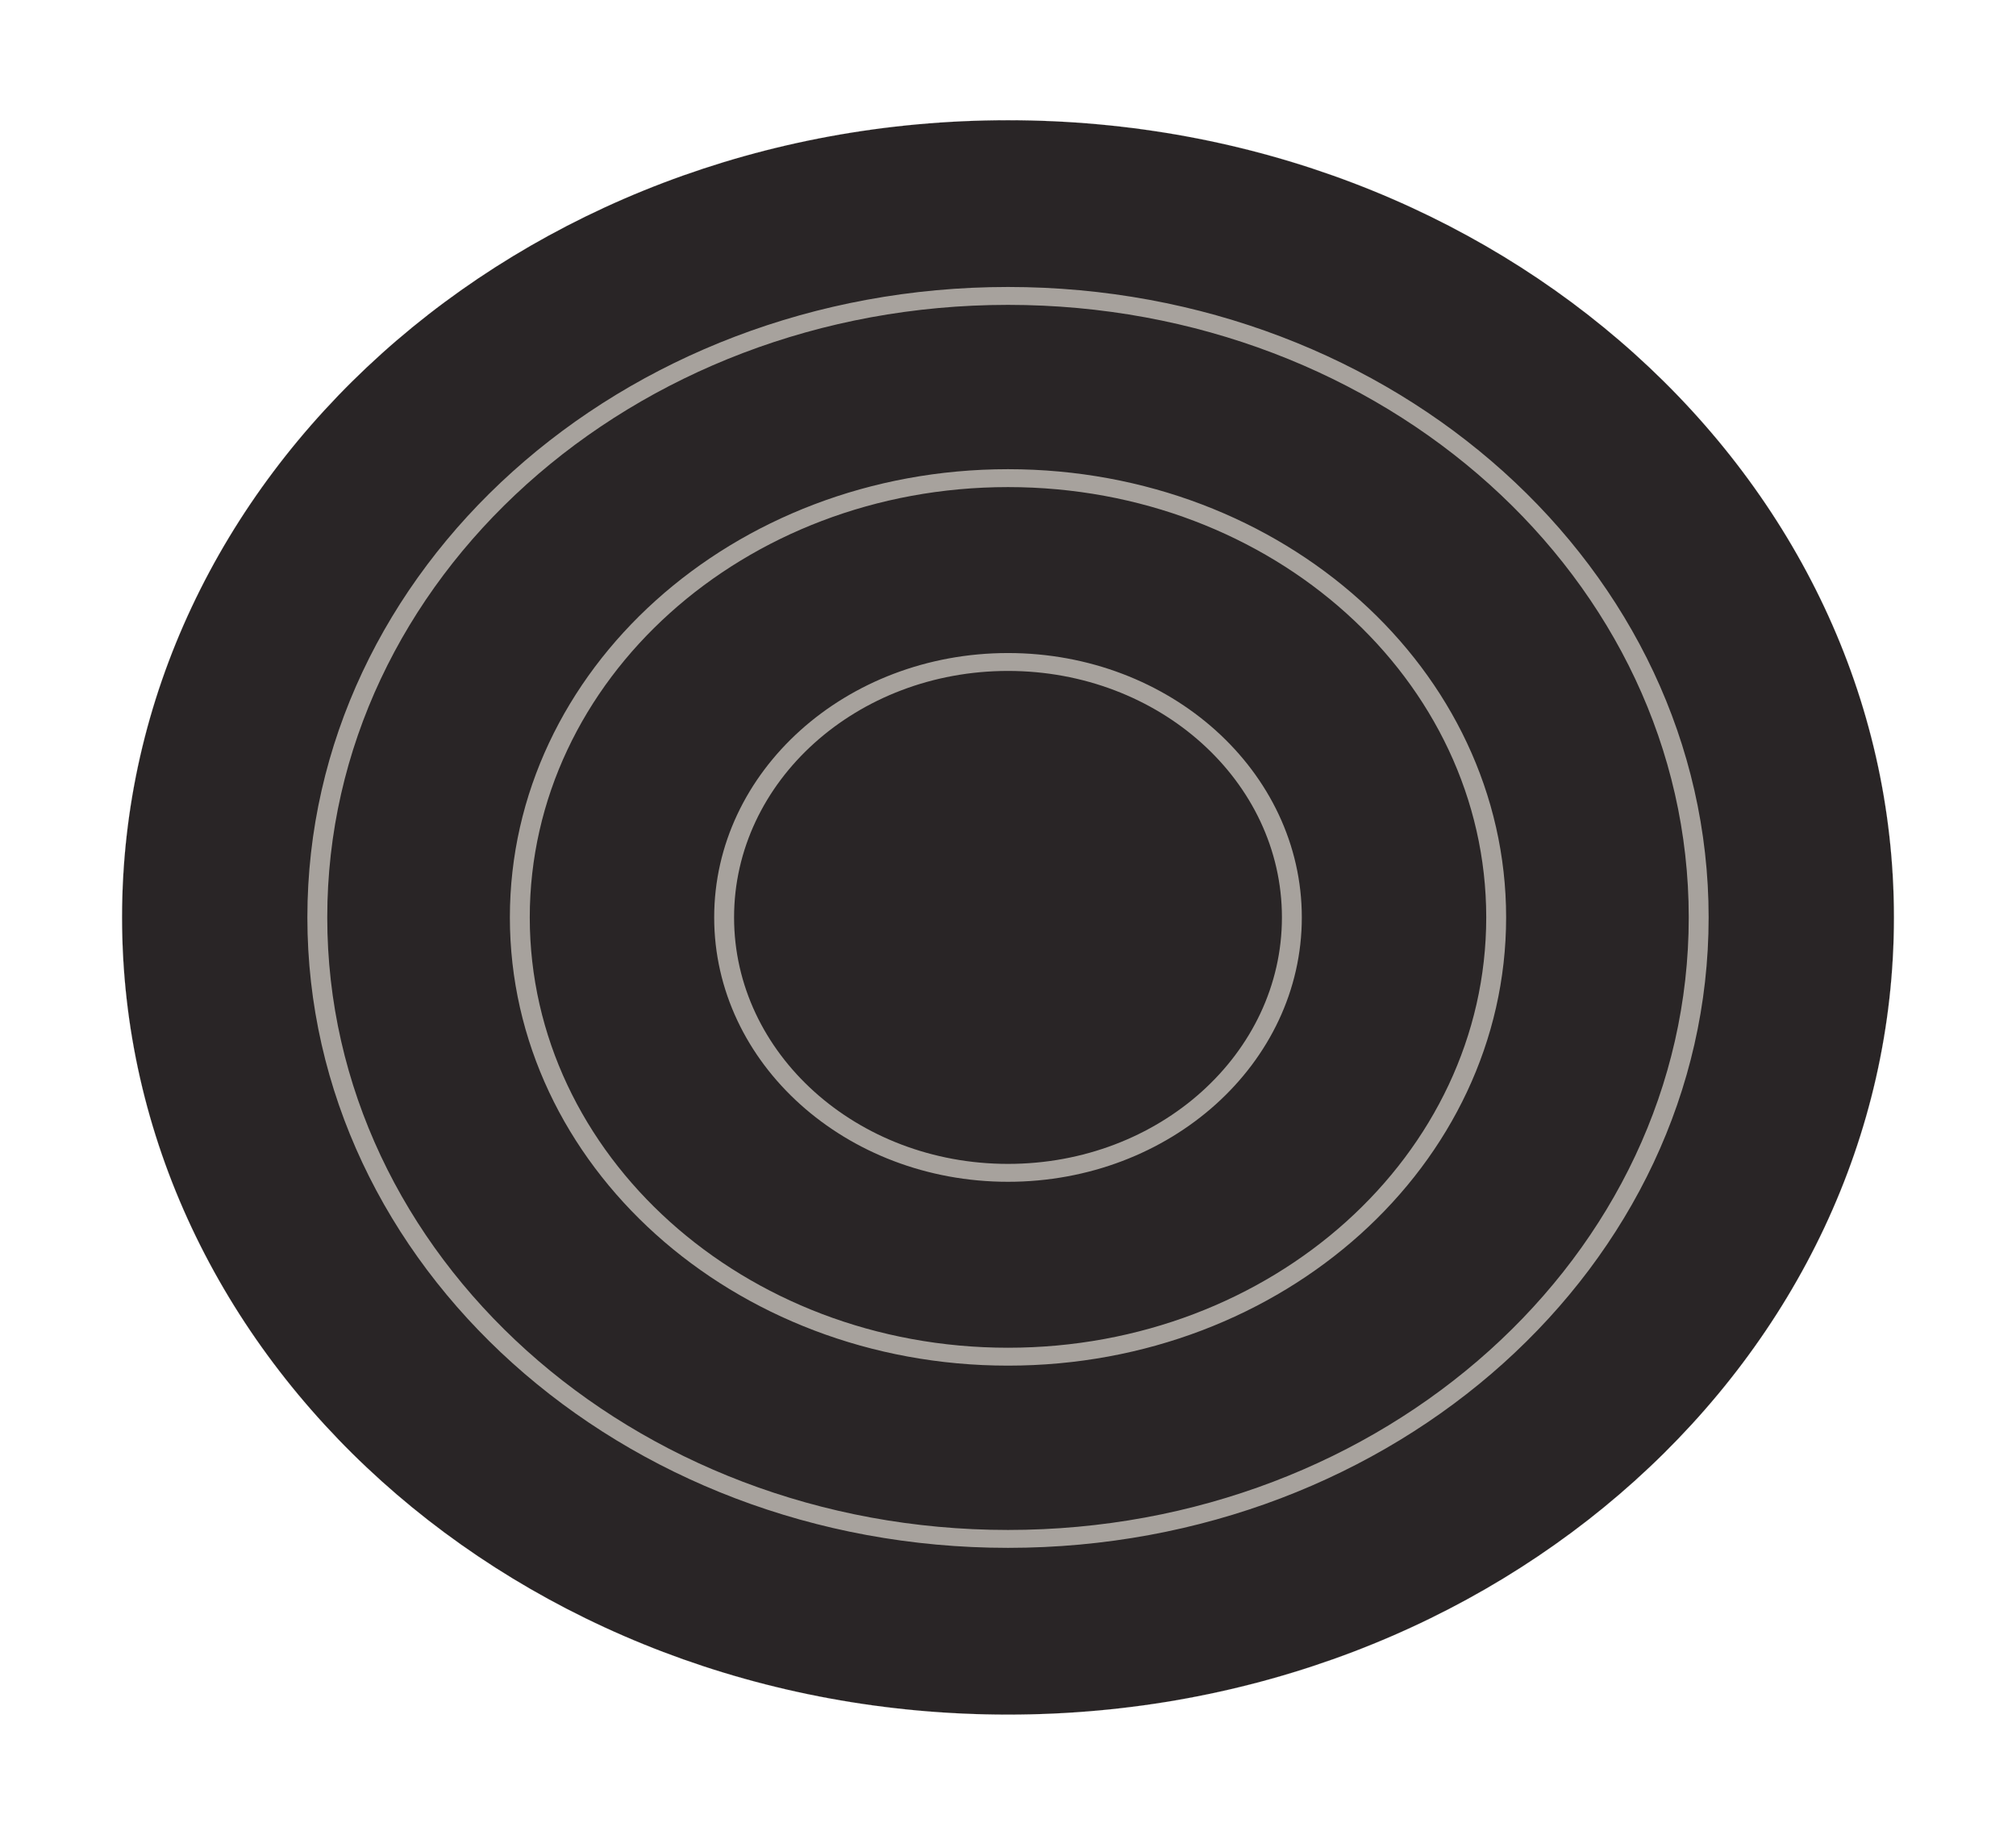
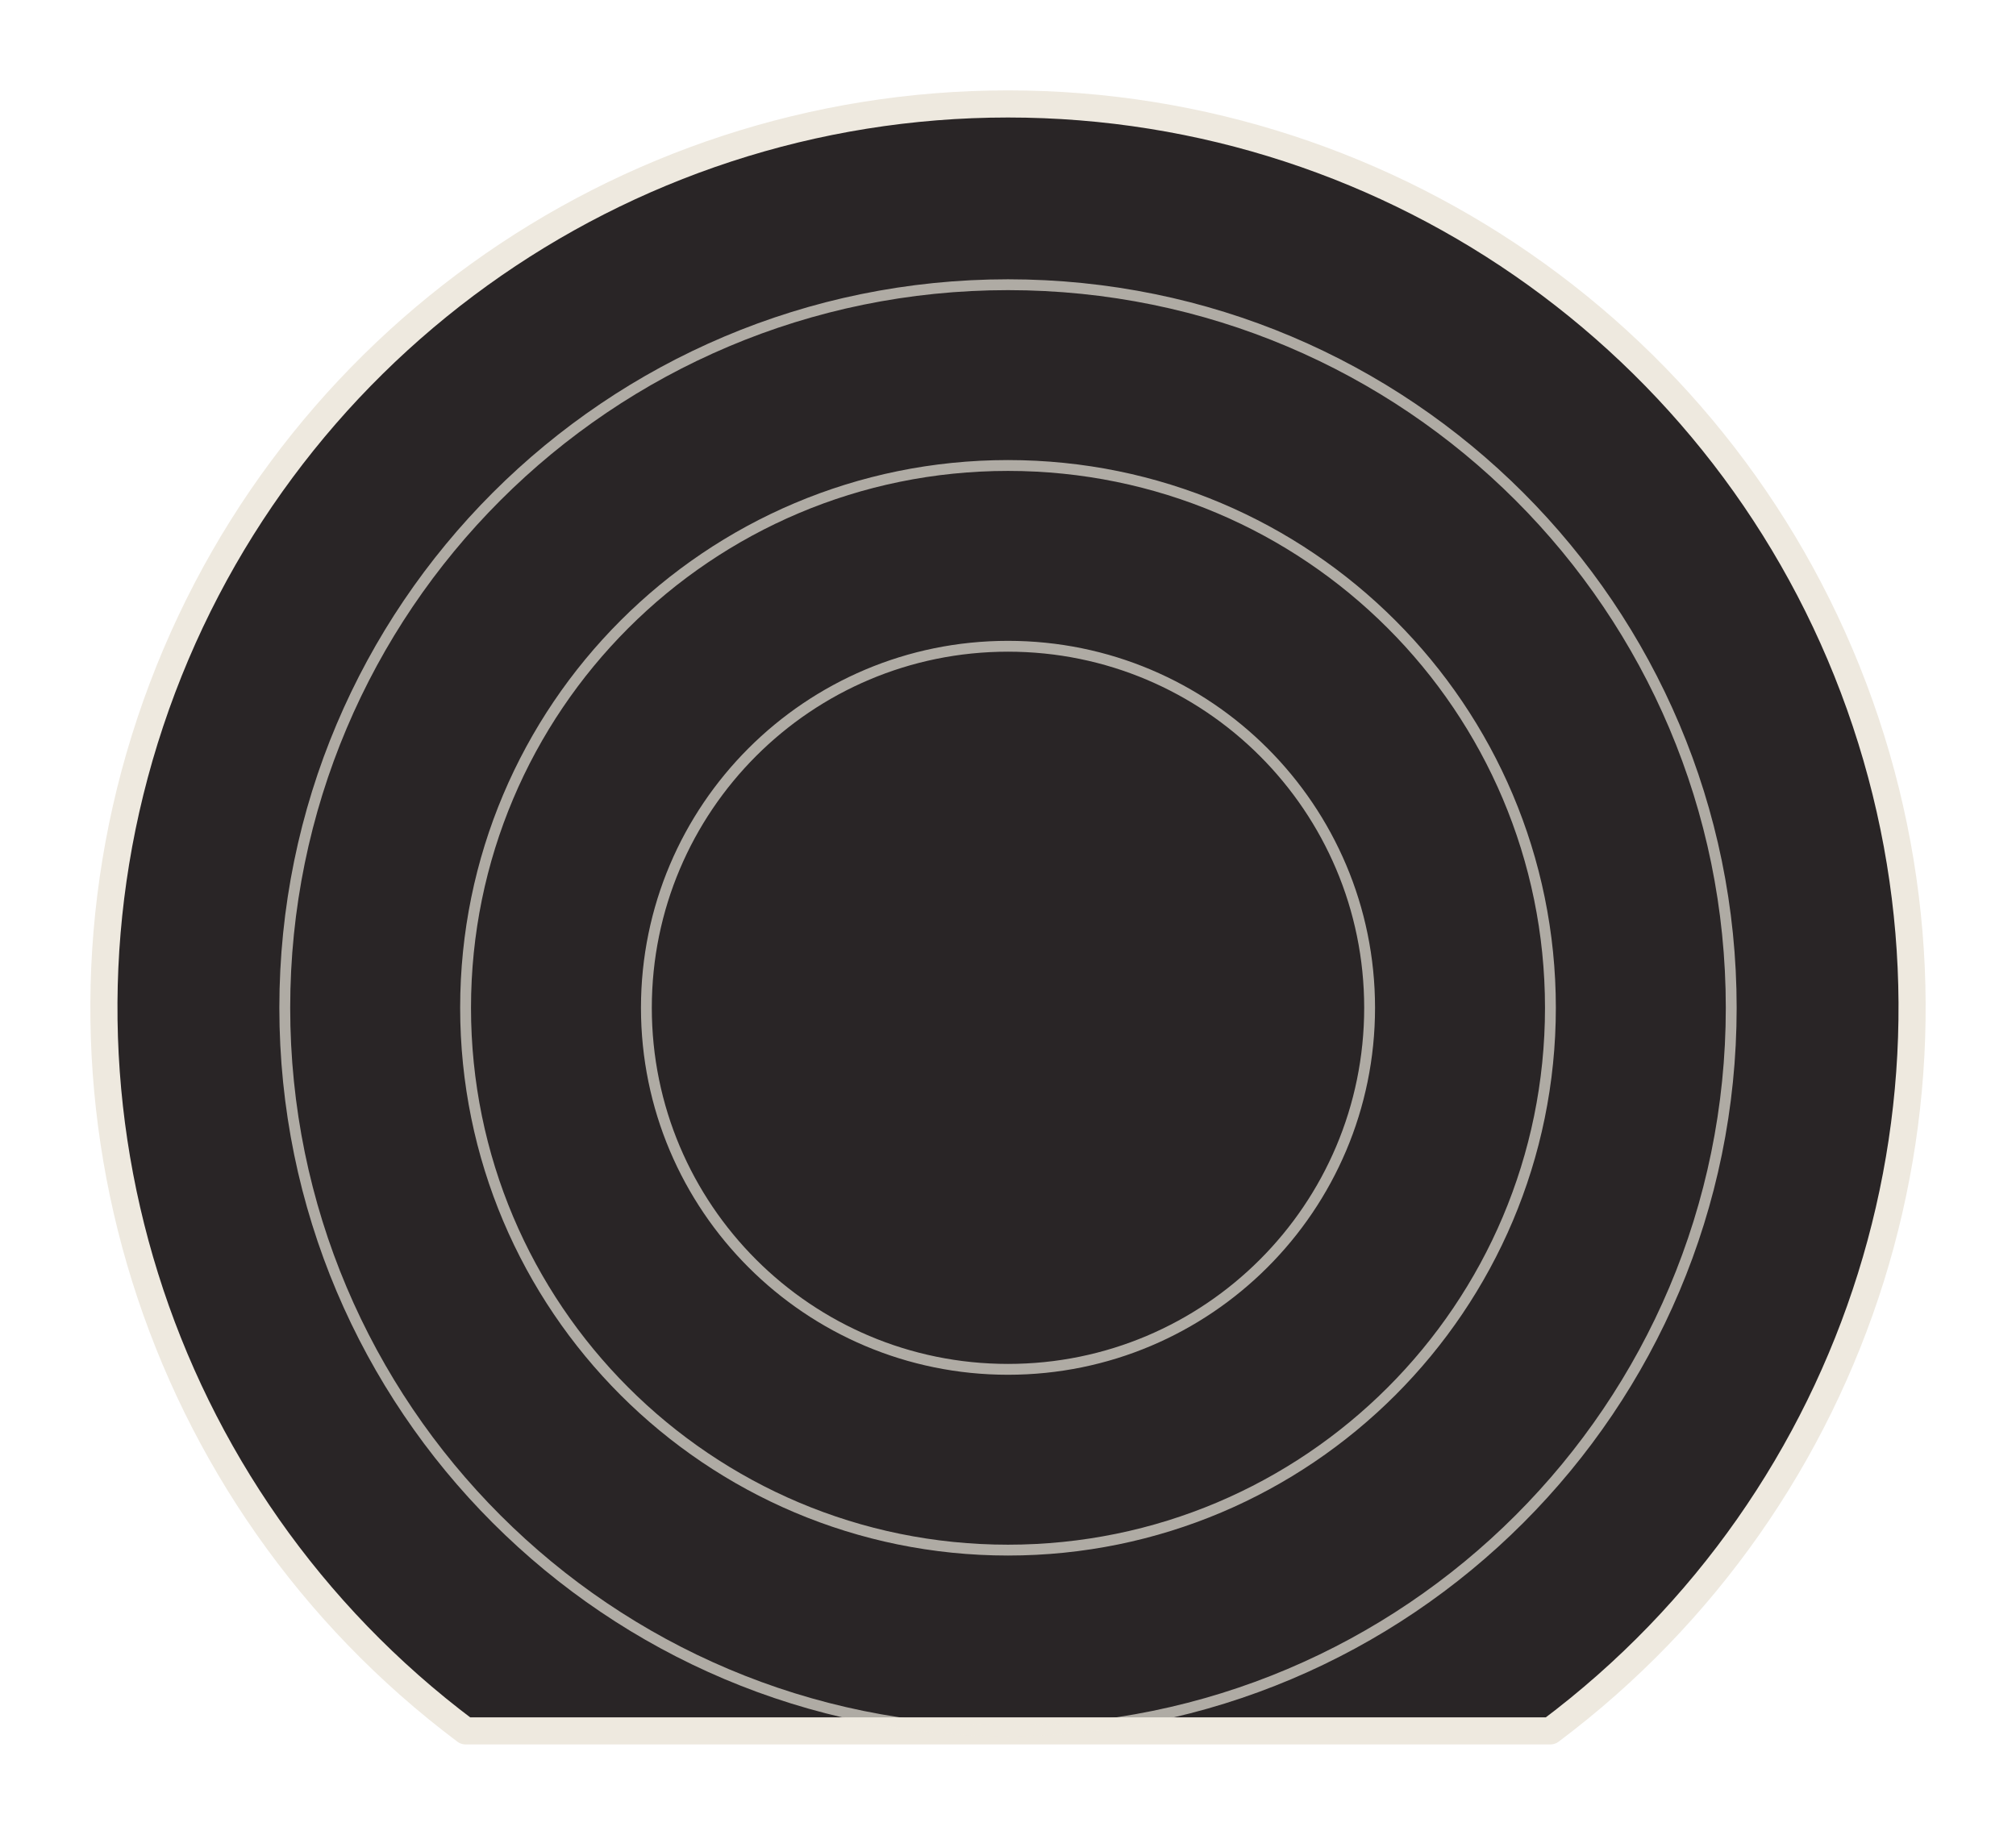
<svg xmlns="http://www.w3.org/2000/svg" width="223mm" height="203mm" viewBox="0 0 22.3 20.3" role="img" aria-label="C 20, svart, smal kant">
-   <rect x="0" y="0" width="22.3" height="20.3" fill="none" />
-   <g transform="translate(1.15 1.15) scale(20 18)" stroke-linejoin="round" stroke-linecap="round">
-     <ellipse cx="0.5" cy="0.5" rx="0.49" ry="0.49" fill="#292526" stroke="#eee9df" stroke-width="0.035" vector-effect="non-scaling-stroke" />
-     <ellipse cx=".5" cy=".5" rx="0.382" ry="0.382" fill="none" stroke="#eee9df" stroke-width=".011" opacity=".64" />
-     <ellipse cx=".5" cy=".5" rx="0.27" ry="0.27" fill="none" stroke="#eee9df" stroke-width=".011" opacity=".64" />
-     <ellipse cx=".5" cy=".5" rx="0.157" ry="0.157" fill="none" stroke="#eee9df" stroke-width=".011" opacity=".64" />
+   <g transform="translate(1.15 1.15)">
+     <path d="M 4 18 A 10 10 0 1 1 16 18 L 4 18 Z" fill="#292526" stroke="#eee9df" stroke-width=".3" stroke-linejoin="round" />
+     <circle cx="10" cy="10" r="8" fill="none" stroke="#eee9df" stroke-width=".12" opacity=".68" />
+     <circle cx="10" cy="10" r="6" fill="none" stroke="#eee9df" stroke-width=".12" opacity=".68" />
+     <circle cx="10" cy="10" r="4" fill="none" stroke="#eee9df" stroke-width=".12" opacity=".68" />
  </g>
</svg>
